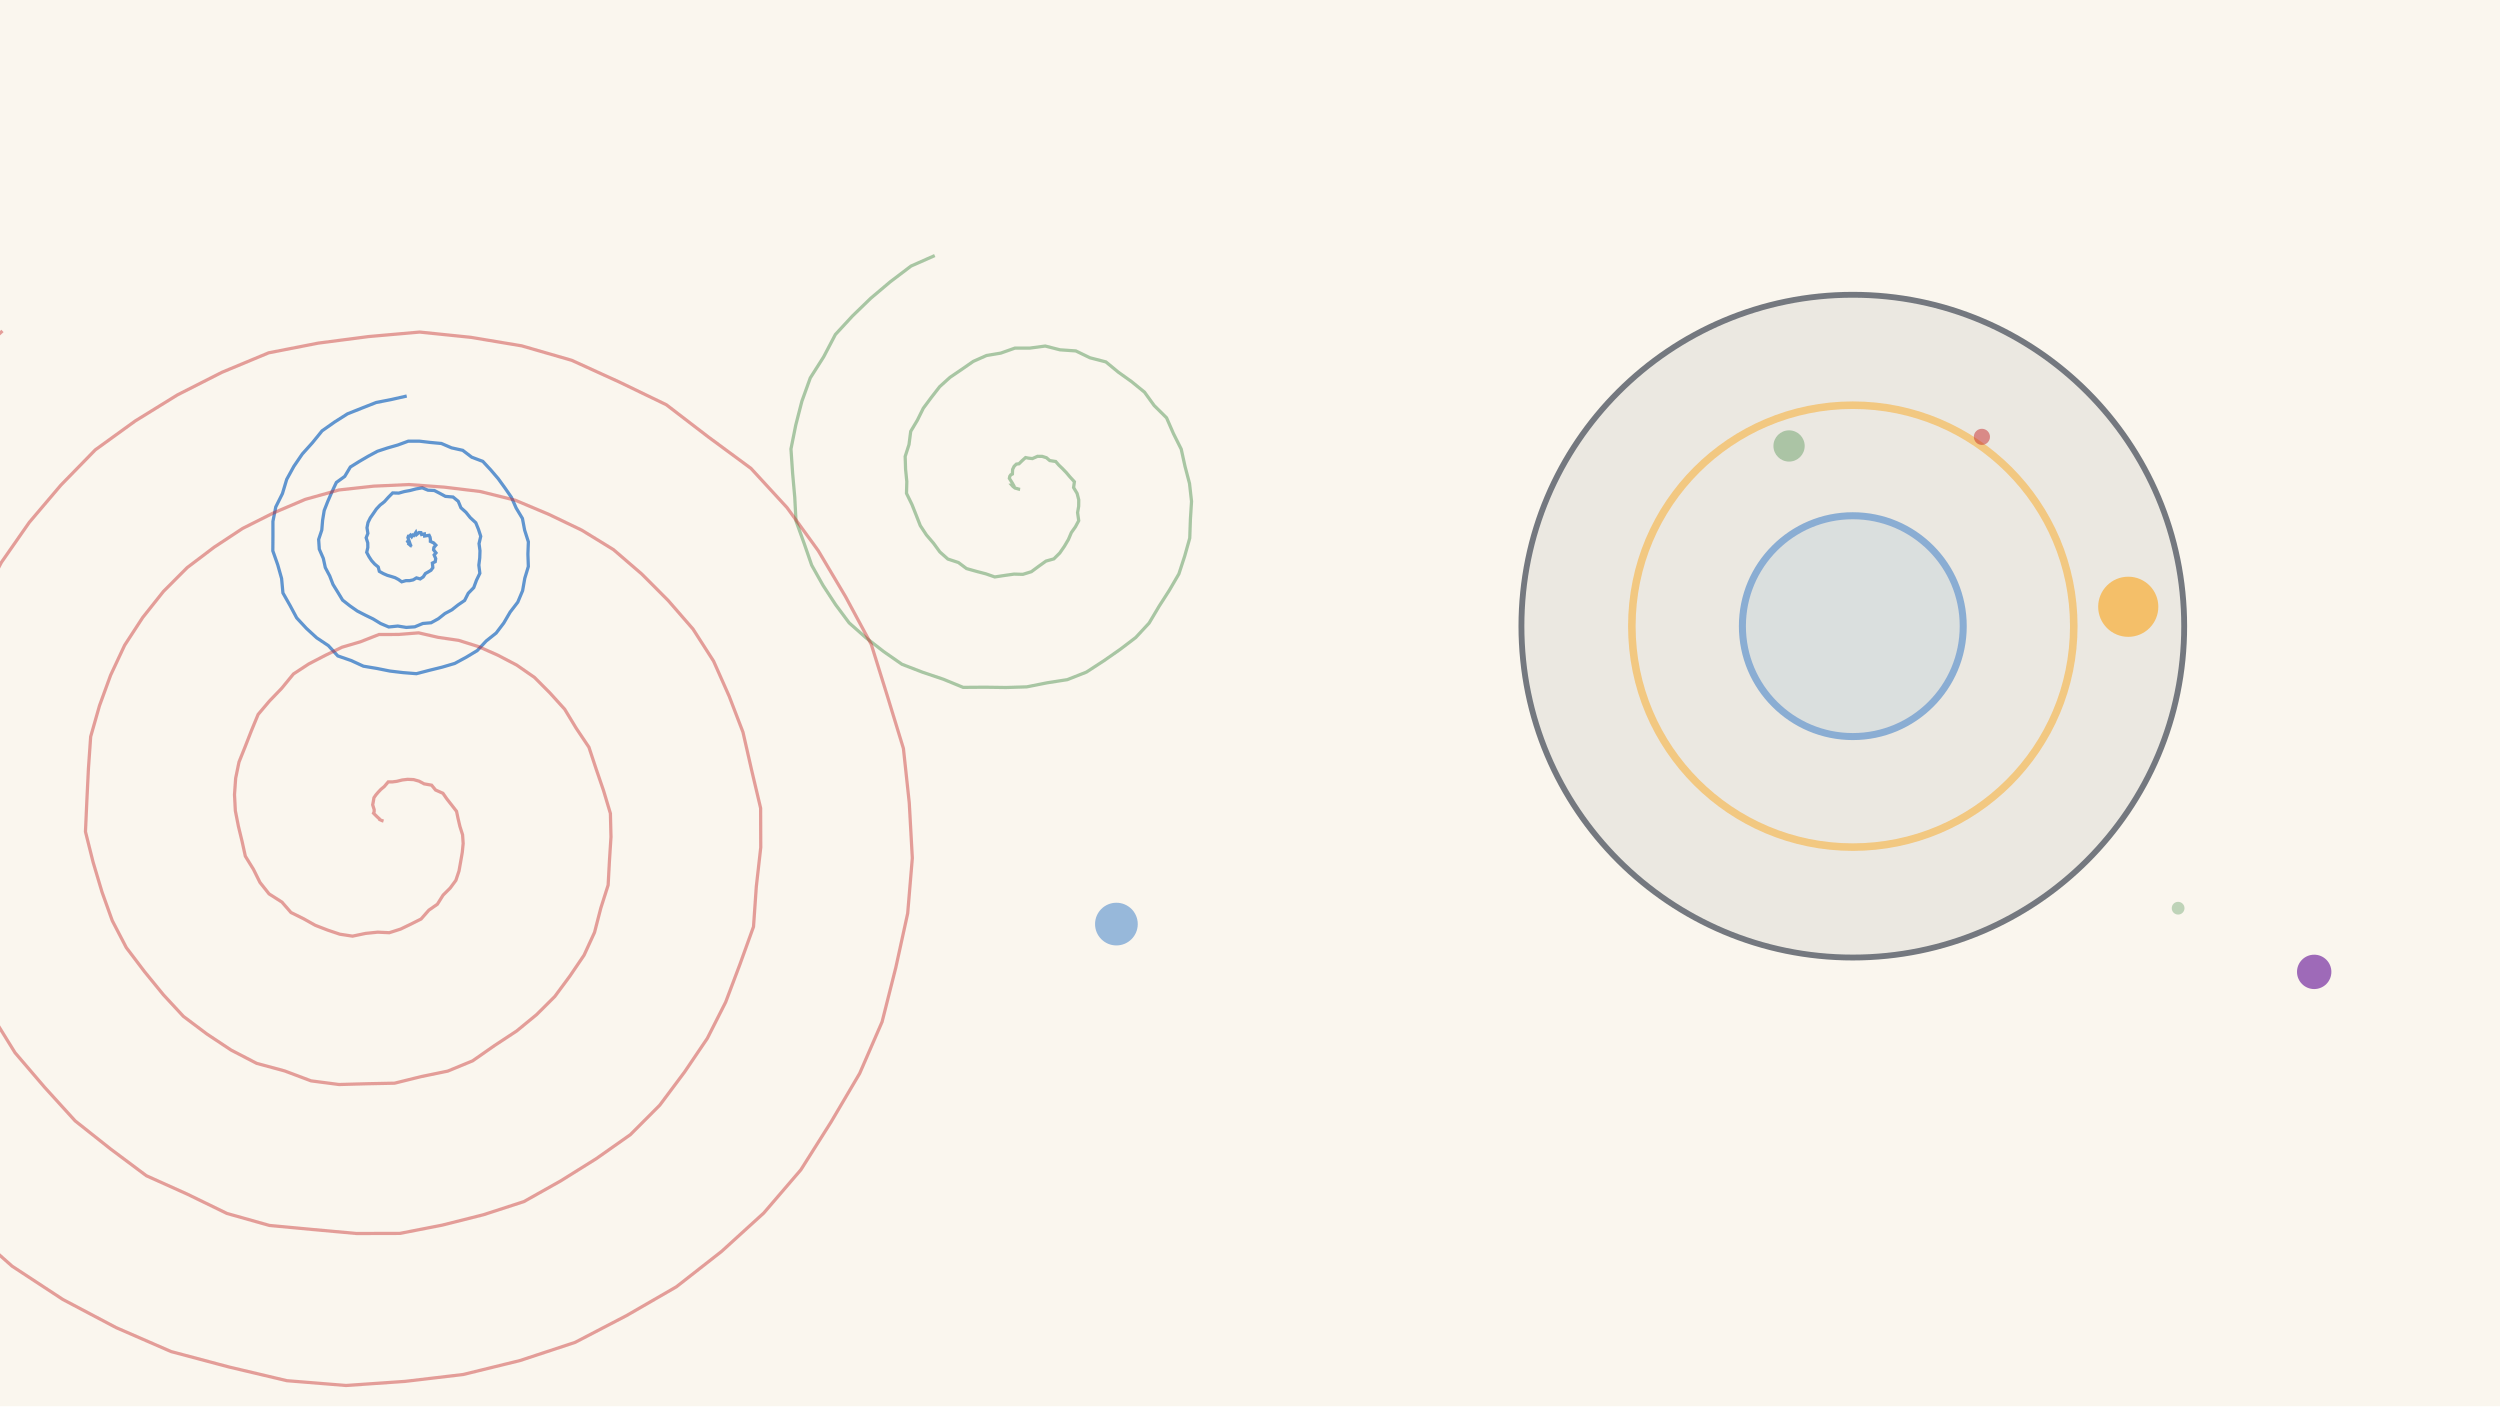
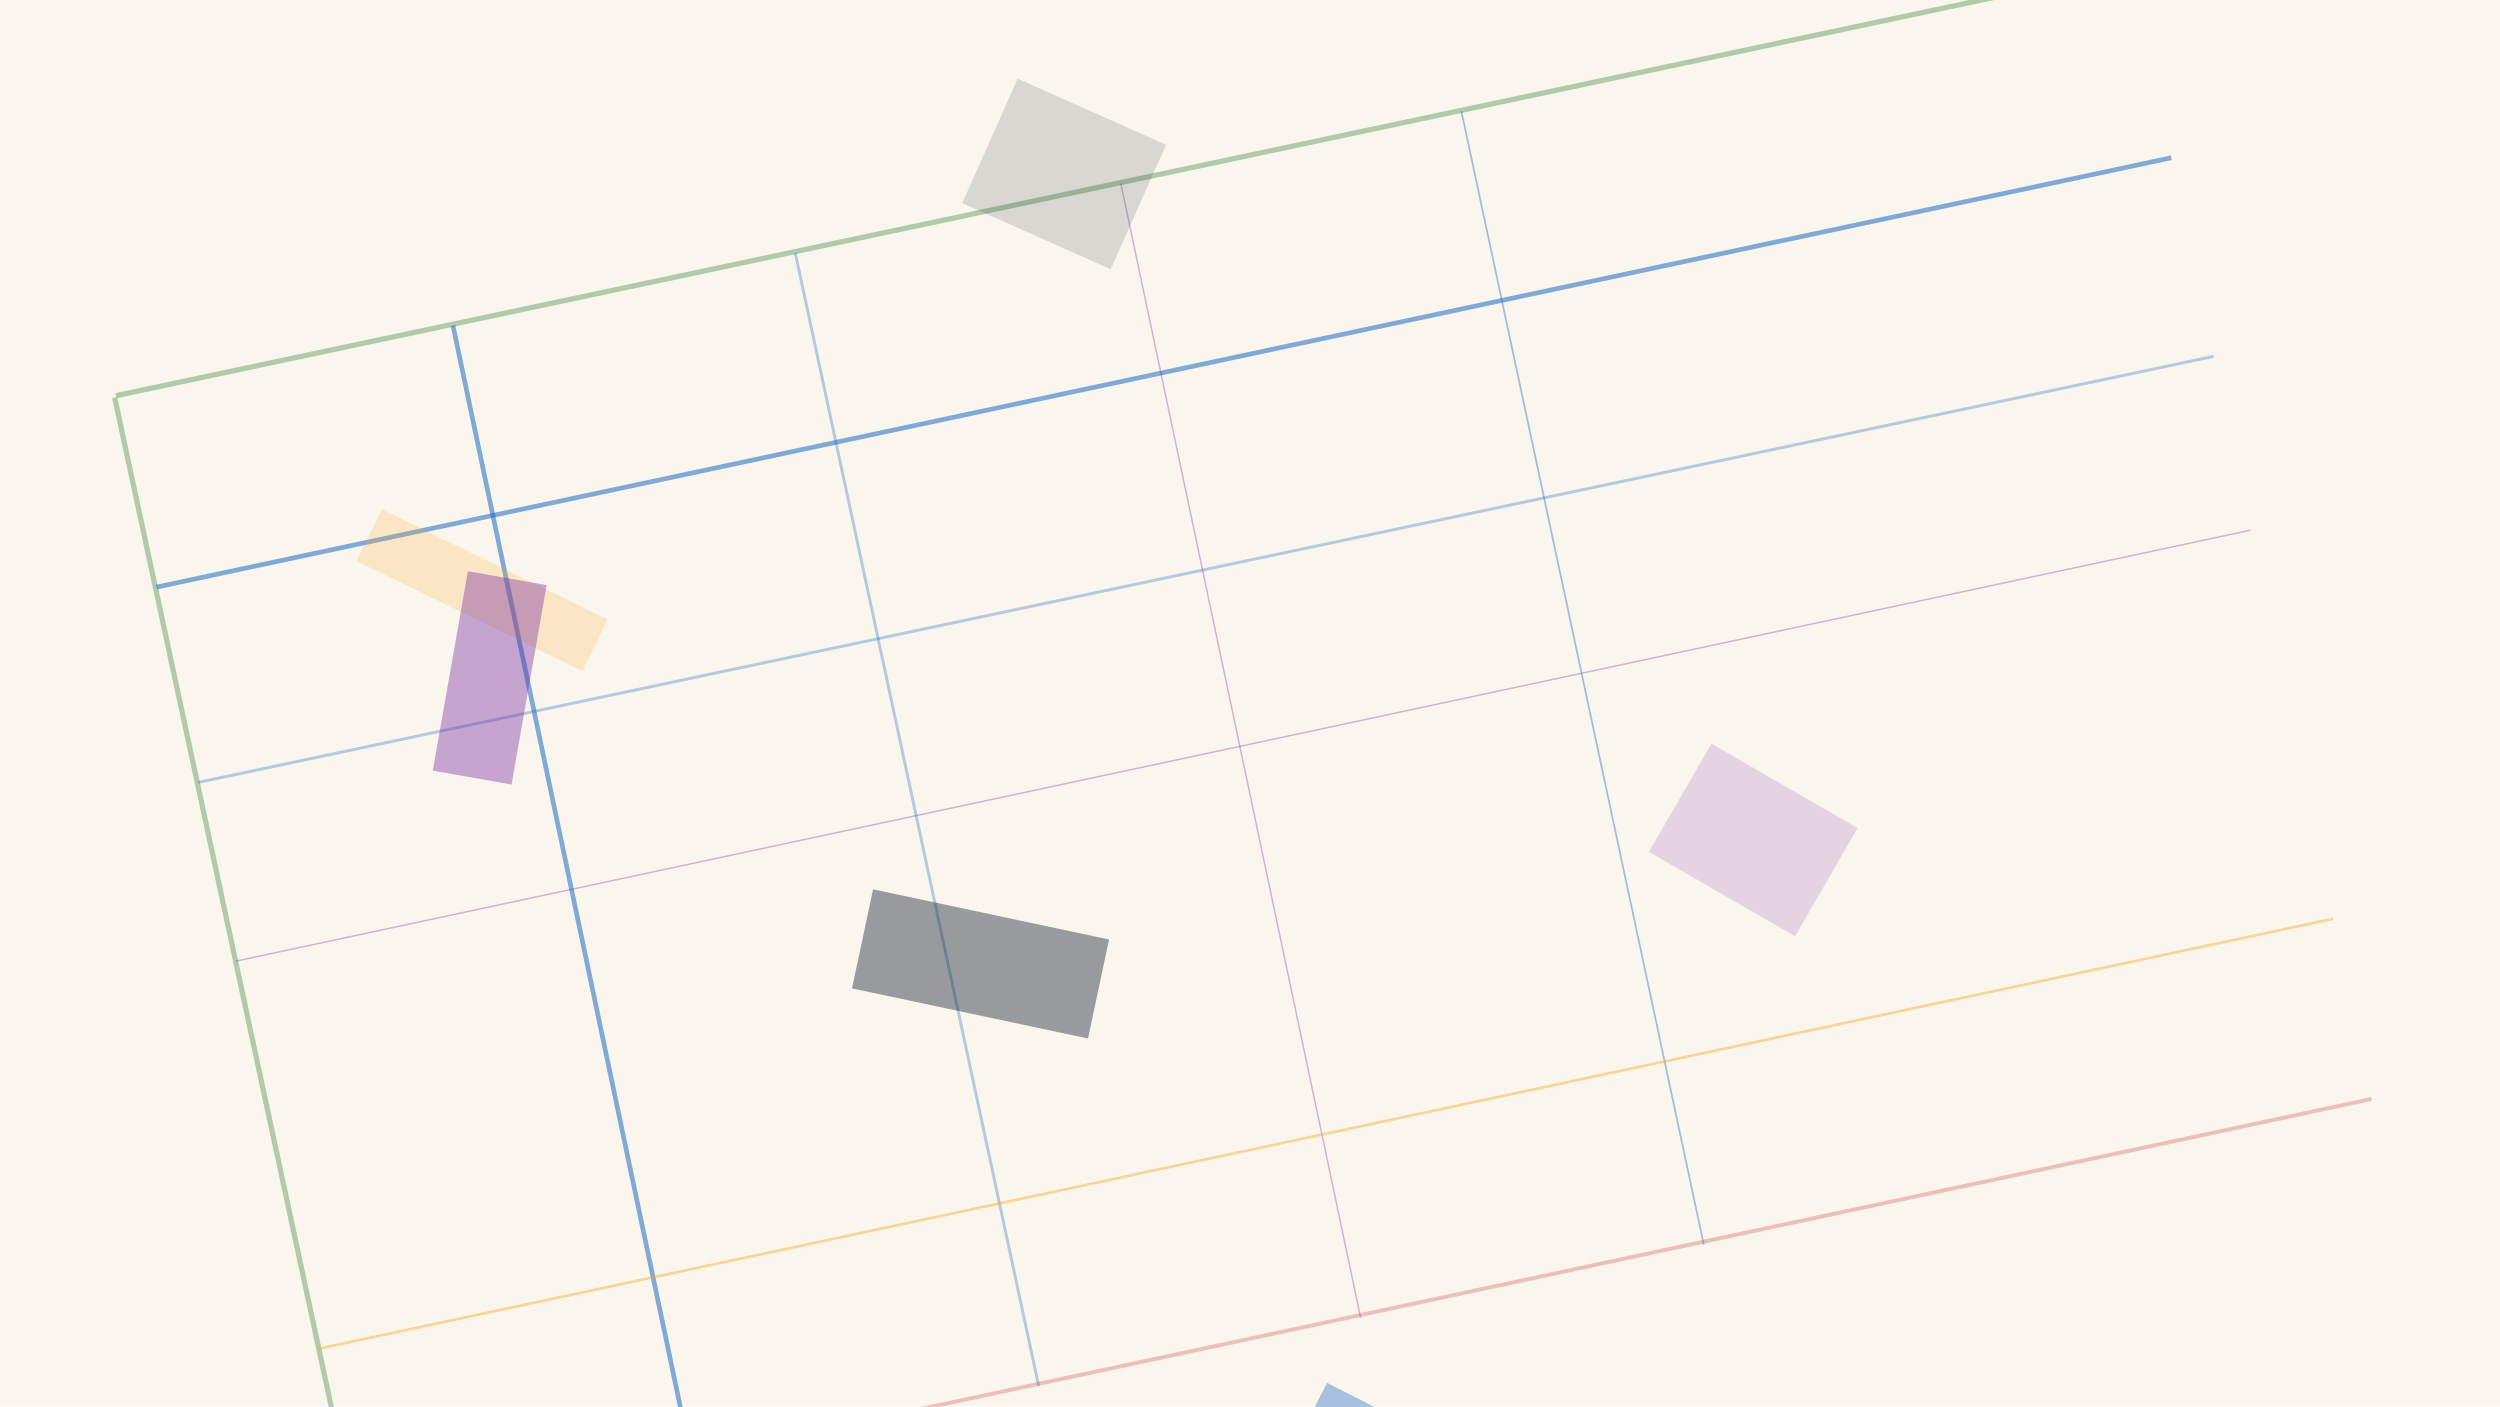
<svg xmlns="http://www.w3.org/2000/svg" viewBox="0 0 1920 1080" width="1920" height="1080">
  <rect width="1920" height="1080" fill="#FAF6EE" />
-   <g transform="rotate(184 960 540)">
-     <polyline points="1147.9,691.4 1147.7,691.4 1151.6,692.2 1153.1,693.2 1154.2,694.3 1153.0,694.5 1153.9,695.9 1156.4,699.3 1156.2,700.9 1155.5,702.1 1154.3,702.8 1154.4,706.3 1153.4,708.8 1151.8,710.6 1149.8,711.0 1147.7,713.4 1145.1,716.1 1142.6,715.8 1139.8,715.7 1136.0,717.7 1132.4,717.9 1129.1,717.1 1126.4,715.1 1121.8,714.7 1119.2,712.1 1116.2,709.6 1113.1,706.8 1110.1,703.7 1106.4,700.2 1106.7,695.7 1103.7,691.4 1102.1,686.6 1101.8,681.7 1102.3,676.7 1101.0,670.6 1103.2,665.7 1106.0,661.1 1107.9,655.6 1110.6,650.2 1113.8,644.8 1118.0,640.0 1123.9,637.9 1129.0,633.7 1134.5,629.0 1140.9,626.5 1147.7,626.2 1154.7,624.7 1162.3,623.0 1169.3,624.9 1176.7,626.3 1184.4,627.9 1190.9,632.1 1199.2,634.2 1205.7,639.2 1211.0,645.5 1216.9,651.5 1222.1,658.3 1225.8,666.1 1229.6,674.0 1234.4,682.3 1234.8,691.4 1236.4,700.7 1237.4,710.5 1235.1,719.8 1234.5,730.0 1230.0,738.9 1226.1,748.4 1220.6,757.0 1214.7,765.8 1207.3,773.5 1198.9,780.1 1190.3,787.0 1180.5,792.2 1169.7,794.8 1159.1,799.4 1147.7,800.2 1136.0,802.6 1124.5,800.5 1112.3,800.5 1101.1,796.0 1088.7,793.7 1078.6,786.5 1068.0,780.0 1057.5,772.6 1049.4,762.9 1039.2,754.1 1033.1,742.4 1026.3,730.9 1022.5,718.0 1018.1,705.0 1015.6,691.4 1015.5,677.5 1015.0,663.2 1017.9,649.2 1021.4,635.2 1027.8,622.2 1034.8,609.4 1041.6,595.9 1051.1,584.1 1062.5,574.1 1074.4,564.5 1087.0,555.0 1101.2,548.2 1116.5,544.7 1131.9,540.5 1147.7,538.9 1163.8,538.0 1180.6,536.7 1196.3,541.9 1212.4,546.1 1228.7,551.1 1243.3,559.8 1257.6,569.4 1271.4,580.0 1282.8,593.3 1293.4,607.3 1303.2,622.2 1310.2,638.6 1317.6,655.3 1319.8,673.3 1322.7,691.4 1325.3,710.1 1322.9,728.7 1319.5,747.2 1314.3,765.6 1305.2,782.4 1297.4,800.2 1285.3,815.3 1272.3,829.8 1258.2,843.5 1243.1,856.7 1225.5,866.0" fill="none" stroke="#2E7D32" stroke-width="2.5" opacity="0.40" />
-     <polyline points="1610.5,615.5 1611.9,615.7 1610.8,615.6 1611.7,615.9 1612.0,616.2 1613.8,617.4 1612.8,617.2 1614.0,618.7 1613.7,619.1 1612.7,618.6 1614.0,621.7 1613.7,622.8 1612.9,622.9 1612.2,623.7 1611.2,622.6 1610.5,623.9 1609.6,623.6 1608.2,626.1 1607.5,624.5 1605.7,626.2 1604.3,626.2 1603.7,624.8 1601.6,625.4 1601.3,623.8 1597.9,624.6 1597.1,623.2 1596.7,621.6 1596.6,620.0 1594.0,619.0 1592.2,617.4 1593.6,615.5 1593.7,613.7 1591.7,611.5 1593.0,609.8 1591.6,607.1 1591.8,604.7 1593.9,603.5 1593.3,600.0 1594.6,597.9 1596.6,596.5 1598.7,595.1 1600.2,592.4 1602.4,590.7 1605.3,591.3 1607.7,589.6 1610.5,588.8 1613.3,588.6 1616.4,587.5 1619.0,589.1 1621.7,590.3 1624.6,591.0 1627.8,591.7 1630.9,592.8 1634.1,594.3 1635.2,597.6 1638.0,599.6 1640.6,602.1 1642.8,605.0 1644.8,608.2 1644.2,612.0 1644.5,615.5 1646.0,619.3 1644.9,622.8 1645.9,627.0 1645.4,631.1 1643.9,634.8 1641.8,638.3 1639.7,641.9 1637.1,645.1 1634.0,647.9 1631.2,651.5 1628.1,655.1 1623.4,655.3 1619.2,656.8 1614.9,657.9 1610.5,659.4 1605.7,660.6 1601.2,659.1 1596.3,659.2 1591.9,657.3 1587.5,655.3 1581.6,655.2 1577.4,652.2 1575.0,647.4 1570.9,644.2 1567.4,640.4 1562.8,636.7 1560.4,631.8 1558.3,626.6 1559.2,620.9 1558.1,615.5 1557.9,610.0 1558.2,604.4 1557.0,598.2 1559.2,592.7 1560.9,586.9 1564.8,582.3 1567.2,576.6 1572.0,572.8 1576.5,568.7 1581.6,565.5 1586.3,561.2 1591.7,557.7 1598.0,556.7 1604.0,553.7 1610.5,552.8 1617.0,553.4 1623.9,552.2 1630.3,554.4 1636.3,557.5 1642.5,560.0 1648.8,562.7 1654.8,566.3 1660.7,570.3 1664.8,576.1 1668.9,581.8 1671.9,588.2 1675.7,594.3 1677.7,601.2 1681.3,608.1 1682.3,615.5 1680.4,622.9 1680.3,630.4 1679.6,638.0 1677.3,645.3 1674.7,652.6 1671.8,660.1 1665.7,665.2 1661.9,672.7 1655.4,677.4 1648.8,681.9 1642.0,686.2 1634.4,689.3 1626.7,692.1 1618.9,695.6 1610.5,696.2 1602.0,695.8 1593.4,695.6 1585.4,692.8 1576.7,691.5 1569.4,686.7 1560.7,684.1 1554.2,678.0 1548.0,671.7 1542.4,665.0 1536.8,658.0 1532.7,650.2 1527.3,642.5 1525.0,633.7 1521.5,624.9 1521.2,615.5 1520.2,606.0 1522.3,596.8 1523.3,587.2 1526.4,578.1 1531.7,570.1 1536.0,561.4 1541.3,553.3 1548.5,546.7 1554.8,538.9 1562.9,533.2 1571.4,527.8 1580.8,524.3 1590.4,521.2 1600.2,517.9 1610.5,518.0 1620.7,518.5 1630.8,519.8 1641.2,520.8 1651.0,524.5 1661.4,527.3 1669.2,534.7 1678.5,540.0 1686.9,546.7 1694.9,554.2 1700.7,563.4 1706.8,572.6 1708.6,583.6 1712.3,593.9 1716.8,604.3 1717.5,615.5 1718.3,626.9 1716.9,638.1 1712.5,648.7 1710.0,659.8 1705.2,670.2 1699.4,680.1 1692.3,689.2 1685.5,698.9 1676.4,706.3 1666.9,713.3 1656.3,718.4 1645.6,723.5 1634.1,726.6 1622.5,730.1" fill="none" stroke="#1565C0" stroke-width="2.5" opacity="0.67" />
-     <polyline points="1617.5,403.2 1618.4,403.4 1620.5,404.1 1620.8,404.7 1622.7,406.2 1625.6,408.7 1625.2,409.8 1625.3,411.5 1626.7,415.1 1626.4,417.5 1626.1,420.6 1624.8,422.8 1623.1,425.1 1621.2,427.4 1618.8,429.7 1616.0,433.5 1612.8,433.7 1609.4,434.4 1605.4,435.7 1601.2,436.5 1596.7,436.6 1592.4,435.7 1588.4,433.9 1582.6,433.3 1579.3,429.8 1573.5,427.7 1570.2,423.6 1566.3,419.3 1562.1,414.6 1560.5,409.0 1558.7,403.2 1556.2,396.9 1555.3,390.3 1555.5,383.5 1556.2,376.6 1557.0,369.1 1558.9,361.7 1562.9,355.4 1567.9,349.7 1571.8,342.4 1578.0,337.4 1583.5,330.2 1590.9,325.8 1598.6,321.4 1607.1,318.0 1616.0,317.8 1625.2,316.2 1635.1,313.4 1644.9,314.2 1654.5,316.7 1664.2,319.7 1673.5,324.1 1683.5,328.2 1691.0,335.7 1701.3,341.3 1708.9,349.6 1714.6,359.3 1721.5,368.9 1724.8,380.1 1728.4,391.4 1731.6,403.2 1733.1,415.5 1733.1,428.1 1731.4,440.7 1727.5,452.8 1723.6,465.3 1719.3,478.2 1711.4,489.0 1702.7,499.4 1694.4,511.1 1683.2,519.6 1671.1,527.0 1658.6,534.2 1644.9,539.3 1631.0,545.9 1616.0,547.0 1600.7,549.3 1585.5,546.9 1569.7,545.7 1554.2,542.0 1539.0,536.5 1523.9,529.9 1509.6,521.4 1497.0,510.4 1484.7,498.6 1474.9,484.7 1464.1,470.8 1457.5,454.7 1450.6,438.4 1444.1,421.2 1442.4,403.2 1442.3,384.9 1442.0,366.2 1446.4,348.1 1449.9,329.2 1456.7,311.2 1466.4,294.5 1476.9,278.0 1489.9,263.1 1504.3,249.5 1520.3,237.3 1536.4,224.3 1554.9,215.1 1574.9,209.5 1595.0,203.0 1616.0,201.1 1637.5,199.0 1659.1,200.3 1679.9,206.5 1701.7,210.8 1722.0,219.6 1741.4,230.6 1760.4,242.9 1776.9,258.4 1792.5,275.0 1807.8,292.5 1820.0,312.4 1829.4,333.8 1837.8,356.1 1845.3,379.1 1845.9,403.2 1846.4,427.4 1846.4,452.2 1841.3,476.4 1834.4,500.4 1825.3,524.0 1812.9,546.3 1798.4,567.4 1781.5,586.9 1761.9,604.0 1741.1,619.9 1718.5,633.3 1694.7,645.5 1669.4,654.5 1642.9,659.3 1616.0,662.4 1588.8,662.3 1561.2,660.9 1533.8,656.1 1507.4,647.1 1481.2,636.7 1455.9,623.5 1433.0,606.4 1411.3,587.5 1390.7,566.9 1373.2,543.4 1359.4,517.4 1346.9,490.6 1338.3,462.2 1329.3,433.3 1327.1,403.2 1328.4,373.0 1328.4,342.1 1336.8,312.5 1345.7,282.8 1357.8,254.1 1373.5,227.0 1390.7,200.3 1411.6,176.2 1436.4,156.0 1462.4,137.1 1489.6,119.2 1519.8,107.0 1550.9,96.8 1582.9,88.2 1616.0,85.8 1649.3,86.5 1683.2,87.3 1716.4,94.2 1747.9,106.9 1780.2,118.8 1809.1,137.4 1837.7,157.0 1862.8,181.0 1887.4,206.0 1908.0,234.6 1924.3,265.9 1940.6,297.7 1950.2,332.2 1957.3,367.3 1962.8,403.2 1962.1,439.6 1957.5,475.8 1951.2,512.1 1939.2,547.1 1924.1,581.0 1904.9,613.1 1882.7,643.3 1858.2,672.2 1829.1,696.5 1798.2,718.7 1765.3,738.4 1730.6,755.8 1693.1,765.9 1655.0,773.6 1616.0,779.8 1576.6,778.5 1537.1,774.7 1498.0,766.3 1460.6,752.3 1423.1,737.3 1389.4,715.0 1354.9,693.1 1325.2,665.0 1298.9,633.6 1275.5,599.8 1253.3,564.7 1238.2,526.0 1223.1,486.7 1215.7,445.3 1210.4,403.2 1211.0,360.6 1217.2,318.4 1224.8,276.1 1239.2,235.4 1258.5,196.7 1279.1,158.4 1305.2,123.3 1335.5,91.6 1368.2,62.1 1404.8,37.4 1442.8,14.1 1484.1,-2.8 1526.8,-16.5 1571.0,-24.9 1616.0,-31.2 1661.6,-30.7 1706.7,-23.3 1751.8,-14.6 1795.2,0.8 1837.5,19.5 1878.2,42.3 1915.3,70.8 1948.9,103.5 1979.6,139.0 2008.6,176.5 2032.3,217.9 2051.0,261.9 2065.0,307.8 2073.7,355.1 2077.0,403.2 2076.4,451.6 2071.1,499.9 2061.8,548.0 2043.8,593.6 2023.4,638.4 1997.9,680.7 1970.2,722.1 1935.7,758.3" fill="none" stroke="#C62828" stroke-width="2.5" opacity="0.43" />
+   <g transform="translate(-36 26) rotate(-12 960 540) scale(1.03)">
+     <line x1="192" y1="106.8" x2="1728" y2="107.5" stroke="#2E7D32" stroke-width="3.9" opacity="0.36" />
+     <line x1="190.8" y1="108" x2="192.5" y2="972" stroke="#2E7D32" stroke-width="3.9" opacity="0.36" />
+     <line x1="192" y1="252.7" x2="1728" y2="251.9" stroke="#1565C0" stroke-width="3.5" opacity="0.53" />
+     <line x1="448.7" y1="108" x2="446.8" y2="972" stroke="#1565C0" stroke-width="3.5" opacity="0.53" />
+     <line x1="192" y1="401.6" x2="1728" y2="403.3" stroke="#1565C0" stroke-width="2.2" opacity="0.31" />
+     <line x1="709.6" y1="108" x2="711.5" y2="972" stroke="#1565C0" stroke-width="2.2" opacity="0.31" />
+     <line x1="192" y1="537.8" x2="1728" y2="535.8" stroke="#6A1B9A" stroke-width="1.1" opacity="0.31" />
+     <line x1="957.8" y1="108" x2="956.9" y2="972" stroke="#6A1B9A" stroke-width="1.1" opacity="0.31" />
+     <line x1="1217.4" y1="108" x2="1218.5" y2="972" stroke="#1565C0" stroke-width="1.3" opacity="0.40" />
+     <line x1="192" y1="833.3" x2="1728" y2="832.0" stroke="#F9A825" stroke-width="2.0" opacity="0.43" />
+     <line x1="192" y1="971.1" x2="1728" y2="969.4" stroke="#C62828" stroke-width="3.0" opacity="0.26" />
  </g>
-   <circle cx="1422.958" cy="480.887" r="254.5" fill="#0A1628" fill-opacity="0.11" stroke="#0A1628" stroke-width="4.5" opacity="0.56" />
-   <circle cx="1422.958" cy="480.887" r="169.7" fill="none" fill-opacity="0.00" stroke="#F9A825" stroke-width="5.8" opacity="0.51" />
-   <circle cx="1422.958" cy="480.887" r="84.8" fill="#1565C0" fill-opacity="0.17" stroke="#1565C0" stroke-width="5.4" opacity="0.45" />
-   <circle cx="1374.0" cy="342.5" r="12.0" fill="#2E7D32" opacity="0.34" />
-   <circle cx="1777.3" cy="746.4" r="13.2" fill="#6A1B9A" opacity="0.64" />
-   <circle cx="1672.8" cy="697.5" r="4.9" fill="#2E7D32" opacity="0.29" />
-   <circle cx="1634.5" cy="466.0" r="23.1" fill="#F9A825" opacity="0.64" />
-   <circle cx="1522.1" cy="335.5" r="6.2" fill="#C62828" opacity="0.49" />
-   <circle cx="857.4" cy="709.7" r="16.4" fill="#1565C0" opacity="0.43" />
+   <g transform="translate(-128 60) rotate(1 960 540) scale(0.96)">
+     <rect x="729" y="53" width="130" height="109" fill="#0A1628" opacity="0.14" transform="rotate(23 960 540)" />
+     <rect x="406" y="594" width="201" height="46" fill="#F9A825" opacity="0.21" transform="rotate(25 960 540)" />
+     <rect x="1398" y="883" width="119" height="148" fill="#1565C0" opacity="0.37" transform="rotate(26 960 540)" />
+     <rect x="489" y="476" width="64" height="162" fill="#6A1B9A" opacity="0.37" transform="rotate(9 960 540)" />
+     <rect x="1426" y="263" width="135" height="100" fill="#6A1B9A" opacity="0.16" transform="rotate(29 960 540)" />
+     <rect x="857" y="674" width="193" height="81" fill="#0A1628" opacity="0.41" transform="rotate(11 960 540)" />
+   </g>
</svg>
